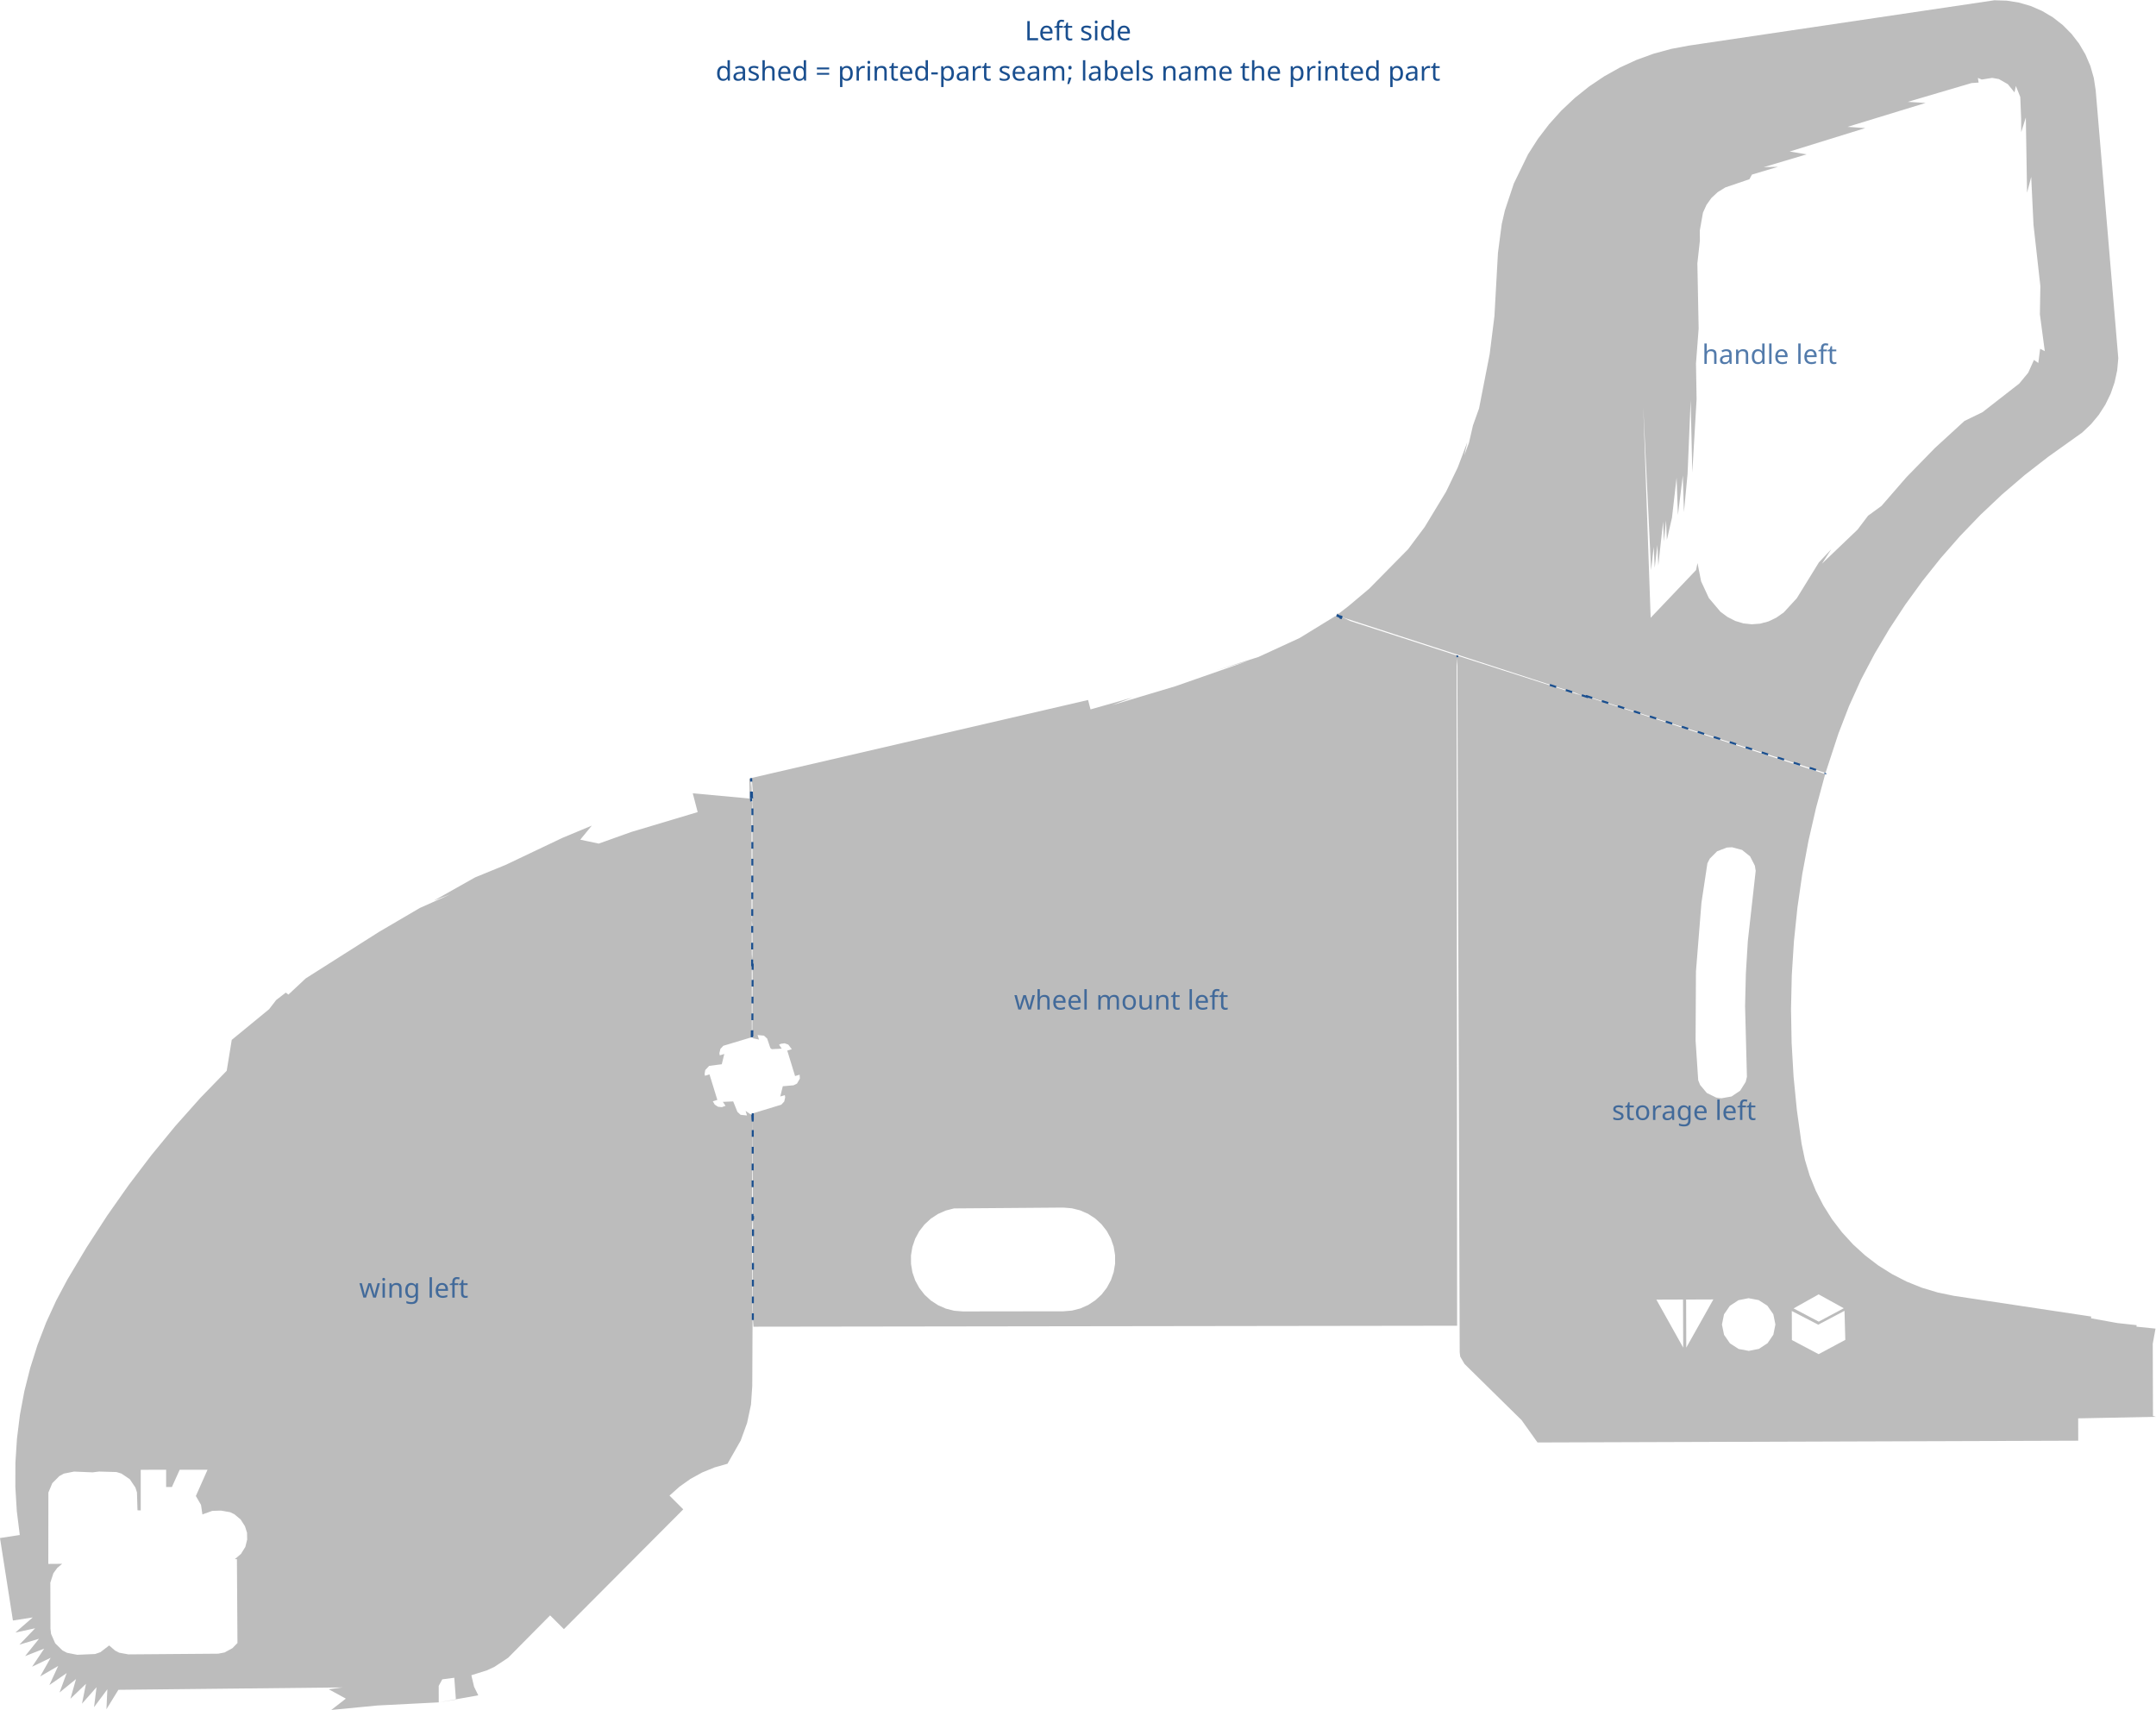
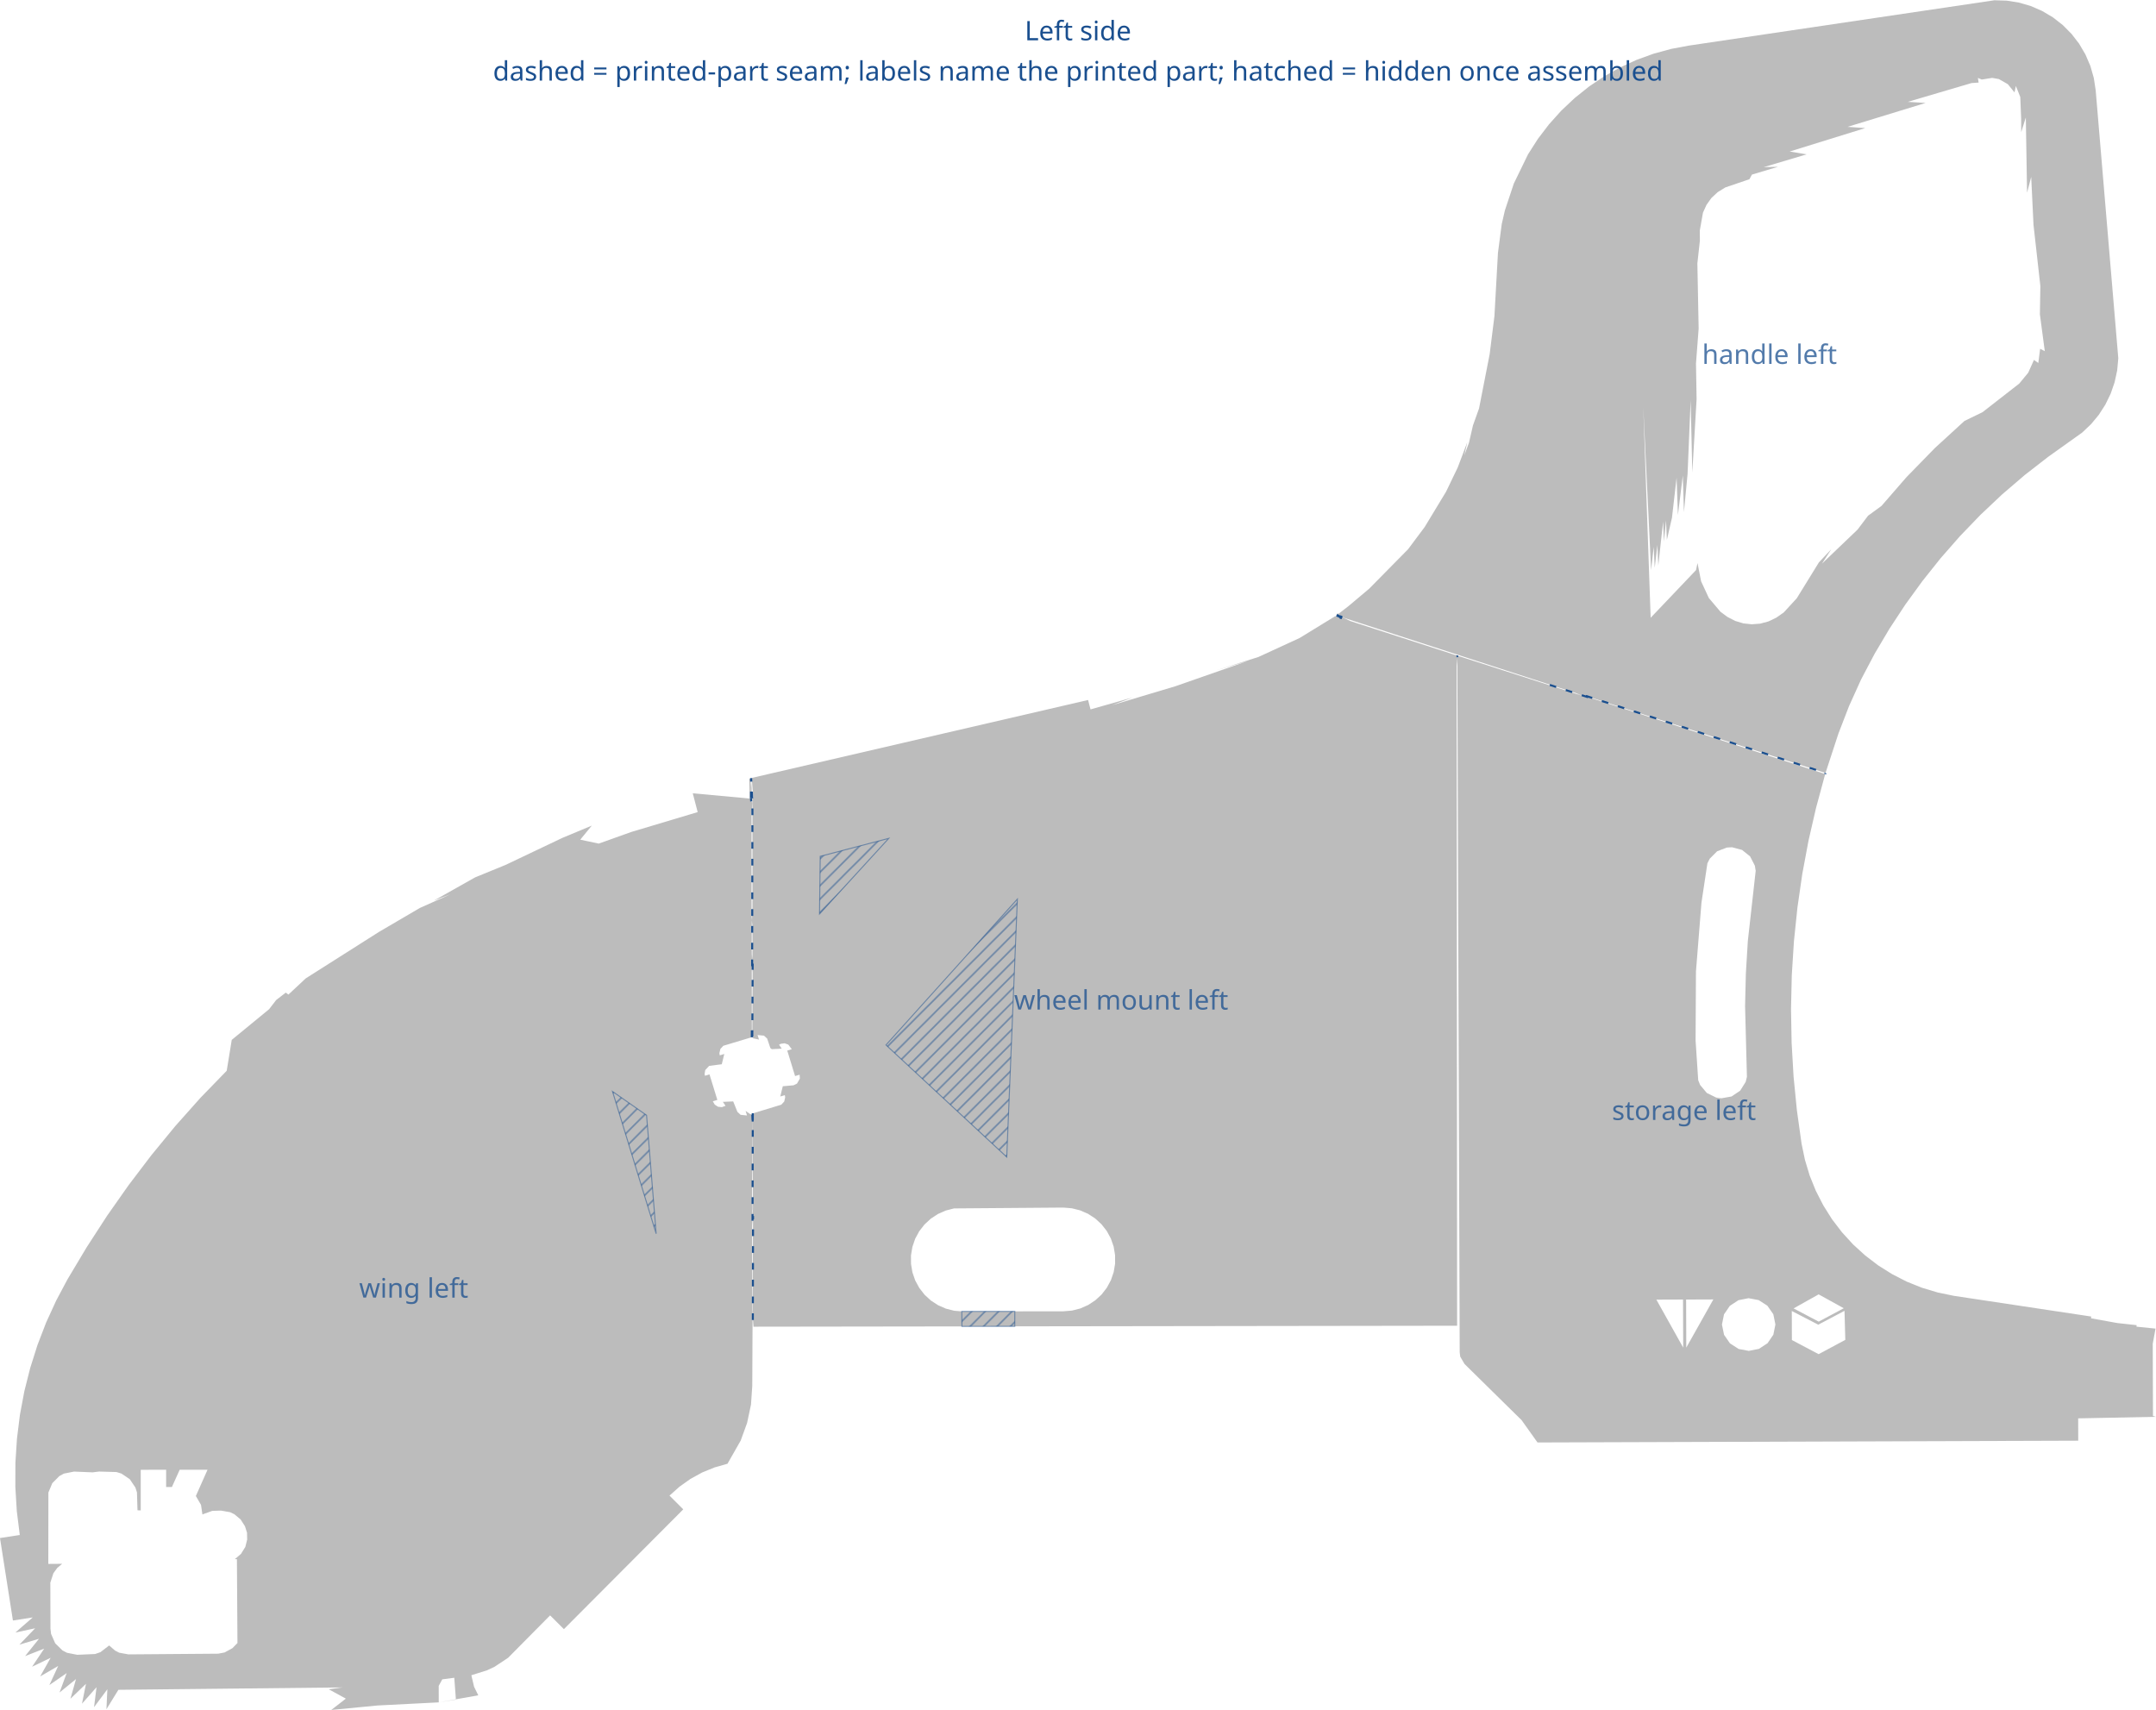
<svg xmlns="http://www.w3.org/2000/svg" width="642.1mm" height="509.3mm" viewBox="0 0 642.1 509.3" version="1.1">
+   <defs>
+     <pattern id="hidden" width="4" height="4" patternUnits="userSpaceOnUse">
+       <path d="M-1 1 L1 -1 M0 4 L4 0 M3 5 L5 3" stroke="#1a4f8f" stroke-width="0.5" stroke-opacity="0.45" />
+     </pattern>
+   </defs>
  <path d="M581.88 385.95 L577.09 384.96 L572.41 383.55 L567.87 381.73 L563.52 379.5 L559.38 376.9 L555.5 373.94 L551.89 370.65 L548.59 367.04 L545.62 363.16 L543.02 359.02 L540.79 354.67 L538.96 350.14 L537.55 345.46 L536.55 340.68 L535.15 330.69 L534.16 320.65 L533.58 310.59 L533.4 300.5 L533.63 290.42 L534.27 280.35 L535.31 270.32 L536.75 260.34 L538.6 250.43 L540.86 240.6 L543.67 230.22 L472.31 207.27 L469.43 206.56 L472.08 207.51 L434.02 195.28 L434.73 402.81 L434.89 404.08 L436.17 406.26 L453.17 422.99 L457.9 429.63 L618.94 429.1 L618.92 422.45 L642.03 421.99 L641.2 421.73 L641.13 400.22 L641.96 395.72 L636.29 395.14 L636.33 394.69 L630.65 394.07 L622.76 392.65 L622.8 392.12 Z M515.82 252.35 L518.81 253.14 L521.22 255.08 L522.63 257.83 L522.88 259.37 L520.54 280.26 L519.95 289.98 L519.72 299.71 L520.27 320.72 L519.9 322.23 L518.26 324.85 L515.69 326.58 L512.65 327.12 L511.11 326.9 L508.33 325.54 L506.34 323.17 L505.76 321.73 L504.98 309.92 L505.09 289.35 L506.73 268.84 L508.5 257.13 L509.2 255.75 L511.38 253.56 L514.27 252.44 Z M549.33 390.42 L549.57 399.07 L541.63 403.33 L533.66 399.12 L533.63 390.47 L541.52 394.55 Z M541.63 385.52 L549.11 389.65 L541.65 393.64 L534.17 389.7 Z M523.78 387.23 L526.36 388.9 L528.13 391.44 L528.75 394.49 L528.14 397.53 L526.4 400.08 L523.83 401.76 L520.82 402.35 L517.8 401.78 L515.22 400.11 L513.46 397.57 L512.83 394.52 L513.44 391.48 L515.18 388.94 L517.75 387.25 L520.76 386.66 Z M510.27 387.03 L502.21 401.38 L502.16 387.06 Z M493.3 387.09 L501.24 387.06 L501.29 401.38 Z M630.87 106.71 L624.14 26.92 L623.58 23.24 L622.56 19.66 L621.09 16.24 L619.21 13.03 L616.94 10.09 L614.32 7.45 L611.4 5.17 L608.21 3.28 L604.82 1.8 L601.27 0.77 L597.64 0.19 L593.97 0.08 L503.04 13.57 L497.74 14.56 L492.52 15.98 L487.41 17.83 L482.47 20.1 L477.72 22.76 L473.2 25.81 L468.95 29.22 L464.98 32.96 L461.33 37.02 L458.02 41.36 L455.08 45.96 L450.85 54.66 L448.19 62.66 L447.24 66.78 L446.12 75.32 L445.07 94.18 L443.65 105.5 L440.49 121.65 L438.67 126.74 L437.5 131.84 L436.08 135.65 L437.01 131.66 L434.15 139.21 L430.68 146.43 L424.31 156.95 L419.36 163.58 L407.77 175.34 L401.61 180.52 L398.62 182.83 L398.3 182.66 L398.15 183.17 L400.43 184 L398.51 183.12 L398.12 183.23 L398.41 183.4 L398.17 182.99 L398.09 183.31 L543.57 230.54 L547.53 218.46 L550.68 210.31 L554.27 202.37 L558.31 194.7 L562.71 187.28 L567.46 180.05 L572.56 173.03 L578 166.21 L583.77 159.63 L589.87 153.3 L596.28 147.25 L602.99 141.5 L609.98 136.07 L620.14 128.82 L622.75 126.34 L625.06 123.56 L627.02 120.51 L628.6 117.26 L629.78 113.84 L630.54 110.31 Z M601.94 35.33 L601.96 39.35 L603.33 34.98 L603.7 57.4 L604.93 52.68 L605.62 66.98 L607.66 85.19 L607.52 93.62 L608.98 104.59 L607.59 103.88 L607.05 108.11 L605.75 107.2 L604.05 111 L601.38 114.24 L590.43 122.77 L585.05 125.38 L576.24 133.45 L567.77 142.14 L560.34 150.69 L556.35 153.6 L553.2 157.76 L542.62 167.88 L545.4 163.58 L541.71 167.5 L535.11 178.2 L531.23 182.42 L529.02 183.97 L526.67 185.09 L524.21 185.75 L521.7 185.94 L519.21 185.67 L516.79 184.94 L514.5 183.77 L512.4 182.22 L508.93 178.12 L506.62 173.13 L505.55 167.69 L505.11 169.8 L491.6 184 L489.4 121.22 L491.73 169.8 L492.51 162.89 L492.81 169.13 L493.6 162.32 L493.88 168.45 L495.3 155.4 L495.56 161.27 L496.18 155 L496.43 160.8 L497.95 154.19 L499.32 142.27 L499.72 153.37 L501.17 141.66 L501.51 152.55 L502.59 141.2 L503.51 119.15 L504 140.76 L505.28 118.88 L505.1 108.26 L505.89 97.87 L505.51 78.43 L506.26 71.67 L506.23 68.68 L507.18 63.33 L508.23 61.02 L509.68 58.98 L511.56 57.23 L513.85 55.82 L521.02 53.38 L521.76 52 L529.53 49.68 L525.28 49.78 L538.06 45.97 L533 45.13 L555.52 38.15 L550.24 37.78 L573.5 30.66 L568.16 30.34 L587.17 24.74 L589.28 24.59 L589.05 23.21 L590.21 23.69 L593.3 23.2 L595.31 23.55 L597.97 25.07 L599.96 27.52 L600.37 25.6 L601.68 28.9 Z M20.07 381.1 L16.71 387.42 L13.73 393.93 L11.16 400.61 L9 407.44 L7.25 414.38 L5.93 421.42 L5.05 428.52 L4.59 435.68 L4.57 442.85 L5 450.03 L5.89 457.18 L0 458.1 L3.85 482.66 L9.75 481.74 L4.58 486.24 L10.47 484.97 L5.79 489.84 L11.61 488.1 L7.48 493.26 L13.16 491.04 L9.55 496.43 L15.08 493.76 L11.97 499.31 L17.33 496.2 L14.71 501.88 L19.86 498.32 L17.73 504.1 L22.64 500.1 L20.98 505.96 L25.61 501.51 L24.42 507.43 L28.75 502.52 L28.01 508.47 L31.98 503.13 L31.7 509.08 L35.26 503.3 L102.03 502.59 L97.91 503.14 L103 505.93 L98.66 509.3 L112.41 507.97 L130.67 507.04 L142.44 504.94 L141.19 502.4 L140.38 498.96 L145.05 497.49 L147.27 496.45 L151.33 493.76 L163.83 481.13 L167.94 485.23 L203.49 449.55 L199.39 445.46 L202.37 442.8 L205.62 440.49 L209.12 438.57 L212.82 437.06 L216.66 435.97 L220.59 429.07 L222.5 423.82 L223.66 418.36 L224.04 412.79 L224.27 362.19 L224.04 359.35 L223.97 362.17 L224.11 365.01 L224.21 359.38 L224.05 331.66 L223.54 331.91 L222.06 330.88 L222.47 332.24 L220.57 332.05 L219.62 331.17 L218.36 328.05 L215.28 328.18 L216.08 329.35 L214.99 329.76 L213.84 329.64 L212.87 329.01 L212.29 328.01 L213.64 327.6 L211.3 320 L209.95 320.42 L209.85 319.85 L210.04 318.71 L211.21 317.46 L214.96 316.98 L215.71 313.92 L214.36 314.33 L214.25 313.69 L214.54 312.43 L215.42 311.48 L223.89 308.93 L223.91 306.5 L223.74 308.9 L224.05 308.85 L224.16 287.01 L223.94 284.27 L223.86 287.05 L224 289.79 L224.1 284.23 L224.09 239.18 L223.7 231.77 L223.76 237.73 L223.54 231.85 L223.15 231.95 L223.28 237.84 L206.32 236.28 L207.78 241.88 L188.03 247.79 L178.32 251.26 L172.81 250.09 L176.24 245.91 L167.51 249.55 L150.57 257.61 L141.5 261.32 L129.2 268.25 L134.11 266.38 L125.06 270.42 L112.84 277.58 L91.05 291.41 L85.89 296.23 L85.12 295.64 L82.26 297.84 L80.15 300.58 L69.02 309.72 L67.52 318.92 L59.67 327.01 L52.2 335.4 L45.08 344.07 L38.31 352.98 L31.88 362.13 L25.8 371.51 Z M130.67 507.04 L130.66 502.13 L131.72 500.18 L135.29 499.71 L135.78 506.21 Z M29.5 438.29 L34.7 438.44 L36.17 438.9 L38.65 440.57 L40.33 443.06 L40.79 444.52 L40.95 449.83 L41.91 449.87 L41.91 437.77 L49.48 437.76 L49.48 442.89 L51.2 442.89 L53.51 437.76 L61.81 437.75 L58.33 445.57 L59.87 448.23 L60.28 451.06 L63.23 450 L65.8 449.92 L68.54 450.4 L69.79 451 L71.65 452.55 L72.96 454.58 L73.57 456.51 L73.61 458.55 L73.07 460.73 L71.78 462.81 L69.94 464.38 L70.56 464.38 L70.72 489.36 L69.23 490.89 L66.91 492.17 L64.99 492.54 L38.25 492.75 L35.51 492.25 L34.26 491.61 L32.51 490.09 L29.91 492.09 L28.33 492.64 L22.99 492.87 L19.94 492.27 L18.59 491.56 L16.44 489.45 L15.21 486.65 L15.03 485.07 L14.99 471.38 L15.9 468.58 L17.04 467.01 L18.51 465.77 L14.39 465.8 L14.41 444.55 L15.58 441.75 L17.68 439.64 L19.01 438.91 L22.05 438.3 L27.59 438.53 Z M238.14 320.09 L238.22 321.24 L237.37 322.73 L236.33 323.25 L233.13 323.53 L232.38 326.59 L233.74 326.18 L233.84 326.82 L233.56 328.08 L232.68 329.03 L224.05 331.66 L223.95 359.38 L224.17 362.22 L224.25 359.4 L224.1 356.56 L224 362.19 L224.03 390.34 L224.41 395.15 L433.96 394.86 L433.81 198.28 L434.1 195.31 L402.19 184.99 L399.09 183.52 L398.45 183.29 L398.1 183.4 L398.35 183.57 L399.05 183.66 L397.72 183.04 L398.37 183.52 L397.56 183.58 L387.06 190.02 L374.8 195.67 L362.3 199.64 L371.74 196.82 L350.06 204.39 L331.23 210.03 L337.39 207.71 L324.78 211.29 L324.05 208.49 L223.89 231.7 L224.32 237.57 L223.96 237.72 L223.5 231.78 L223.72 238.7 L224.05 239.05 L223.83 242.47 L223.83 273.09 L224.05 275.81 L224.13 273.02 L223.98 270.31 L223.88 275.88 L223.91 306.5 L224.05 308.85 L224.56 308.6 L224.1 309.2 L226.04 309.63 L225.62 308.28 L227.53 308.46 L228.48 309.34 L229.42 312.14 L229.85 312.49 L232.81 312.33 L232.02 311.16 L232.54 310.89 L233.68 310.74 L234.77 311.13 L235.81 312.5 L234.46 312.91 L236.79 320.5 Z M316.72 390.56 L286.73 390.6 L284.19 390.4 L281.71 389.77 L279.38 388.75 L277.24 387.36 L275.36 385.63 L273.79 383.62 L272.57 381.38 L271.74 378.97 L271.32 376.45 L271.31 373.9 L271.73 371.38 L272.55 368.97 L273.76 366.73 L275.33 364.71 L277.2 362.98 L279.34 361.58 L281.67 360.55 L284.14 359.92 L316.68 359.67 L319.22 359.88 L321.69 360.5 L324.03 361.52 L326.17 362.91 L328.05 364.64 L329.62 366.65 L330.84 368.89 L331.67 371.3 L332.09 373.82 L332.1 376.37 L331.68 378.88 L330.85 381.3 L329.64 383.54 L328.08 385.56 L326.2 387.29 L324.07 388.69 L321.74 389.72 L319.26 390.35 Z" fill="#bcbcbc" fill-rule="evenodd" />
+   <path d="M192.56 332.17 L182.42 325.09 L195.42 367.46 Z M264.69 249.7 L244.28 255.05 L244.07 272.22 Z M302.99 267.79 L263.86 311.24 L299.83 344.62 Z M302.22 395.05 L302.23 390.58 L286.45 390.58 L286.49 395.07 Z" fill="url(#hidden)" fill-rule="evenodd" stroke="#1a4f8f" stroke-width="0.3" stroke-opacity="0.5" />
  <polyline points="433.91,195.53 434,195.59" fill="none" stroke="#1a4f8f" stroke-width="0.6" stroke-dasharray="2 3" />
  <polyline points="434.13,195.53 434.03,195.45" fill="none" stroke="#1a4f8f" stroke-width="0.6" stroke-dasharray="2 3" />
  <polyline points="433.89,195.6 434.1,195.31" fill="none" stroke="#1a4f8f" stroke-width="0.6" stroke-dasharray="2 3" />
  <polyline points="472.31,207.27 543.67,230.22 543.57,230.54" fill="none" stroke="#1a4f8f" stroke-width="0.6" stroke-dasharray="2 3" />
  <polyline points="461.56,204 474.93,208.3" fill="none" stroke="#1a4f8f" stroke-width="0.6" stroke-dasharray="2 3" />
  <polyline points="398.98,183.9 399.62,184.15" fill="none" stroke="#1a4f8f" stroke-width="0.6" stroke-dasharray="2 3" />
  <polyline points="398.09,183.31 399.65,184.03" fill="none" stroke="#1a4f8f" stroke-width="0.6" stroke-dasharray="2 3" />
  <polyline points="398.12,183.23 398.41,183.4" fill="none" stroke="#1a4f8f" stroke-width="0.6" stroke-dasharray="2 3" />
  <polyline points="399.68,183.93 398.15,183.17" fill="none" stroke="#1a4f8f" stroke-width="0.6" stroke-dasharray="2 3" />
  <polyline points="399.09,183.52 399.71,183.81" fill="none" stroke="#1a4f8f" stroke-width="0.6" stroke-dasharray="2 3" />
  <polyline points="224.18,334.05 224.05,331.66" fill="none" stroke="#1a4f8f" stroke-width="0.6" stroke-dasharray="2 3" />
  <polyline points="224.2,331.58 224.11,365.01" fill="none" stroke="#1a4f8f" stroke-width="0.6" stroke-dasharray="2 3" />
  <polyline points="224.21,393.16 224.27,362.19" fill="none" stroke="#1a4f8f" stroke-width="0.6" stroke-dasharray="2 3" />
  <polyline points="223.66,237.74 223.7,231.77 224.09,239.18 224,289.79" fill="none" stroke="#1a4f8f" stroke-width="0.6" stroke-dasharray="2 3" />
  <polyline points="224.05,308.85 224.16,287.01" fill="none" stroke="#1a4f8f" stroke-width="0.6" stroke-dasharray="2 3" />
  <polyline points="223.89,308.93 223.91,306.5" fill="none" stroke="#1a4f8f" stroke-width="0.6" stroke-dasharray="2 3" />
  <polyline points="223.66,237.74 223.72,238.7 223.66,237.74" fill="none" stroke="#1a4f8f" stroke-width="0.6" stroke-dasharray="2 3" />
  <text x="501.52" y="333.57" text-anchor="middle" font-family="sans-serif" font-size="8" fill="#1a4f8f" opacity="0.75">storage left</text>
  <text x="527" y="108.38" text-anchor="middle" font-family="sans-serif" font-size="8" fill="#1a4f8f" opacity="0.75">handle left</text>
  <text x="123.21" y="386.49" text-anchor="middle" font-family="sans-serif" font-size="8" fill="#1a4f8f" opacity="0.75">wing left</text>
  <text x="333.91" y="300.69" text-anchor="middle" font-family="sans-serif" font-size="8" fill="#1a4f8f" opacity="0.75">wheel mount left</text>
  <text x="321.05" y="12" text-anchor="middle" font-family="sans-serif" font-size="8" fill="#1a4f8f">Left side</text>
-   <text x="321.05" y="24" text-anchor="middle" font-family="sans-serif" font-size="8" fill="#1a4f8f">dashed = printed-part seam; labels name the printed part</text>
+   <text x="321.05" y="24" text-anchor="middle" font-family="sans-serif" font-size="8" fill="#1a4f8f">dashed = printed-part seam; labels name the printed part; hatched = hidden once assembled</text>
</svg>
